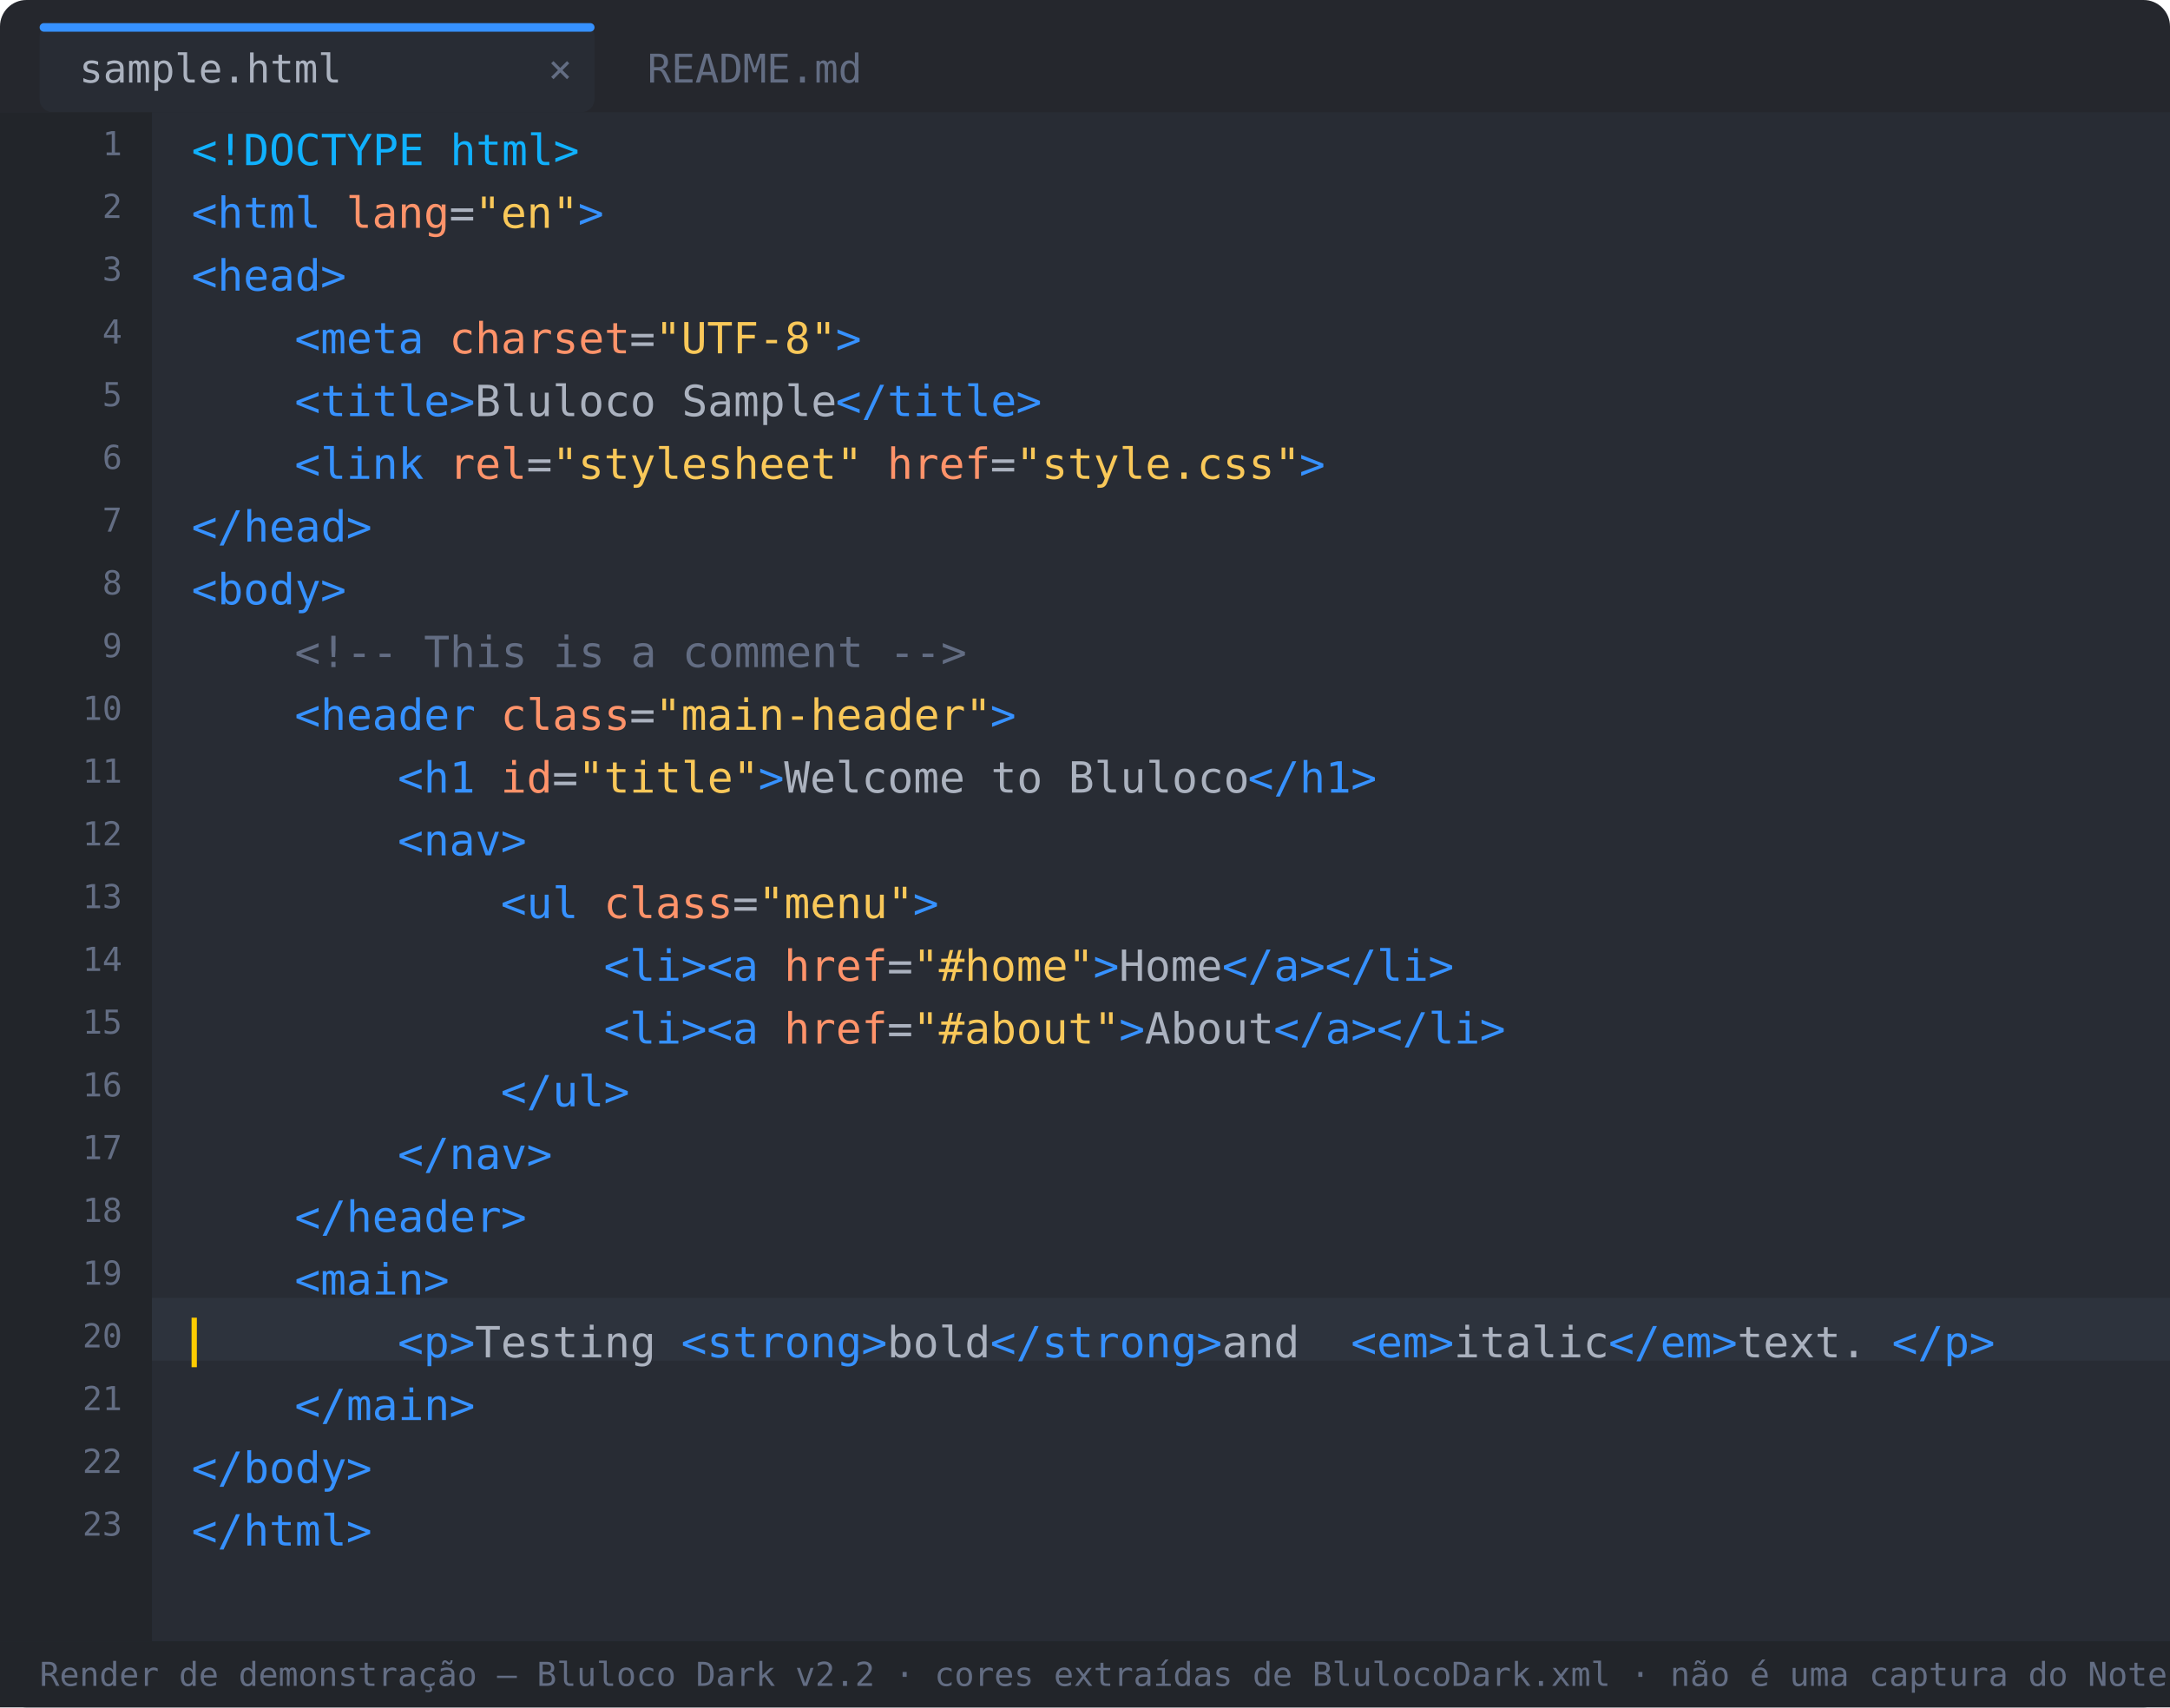
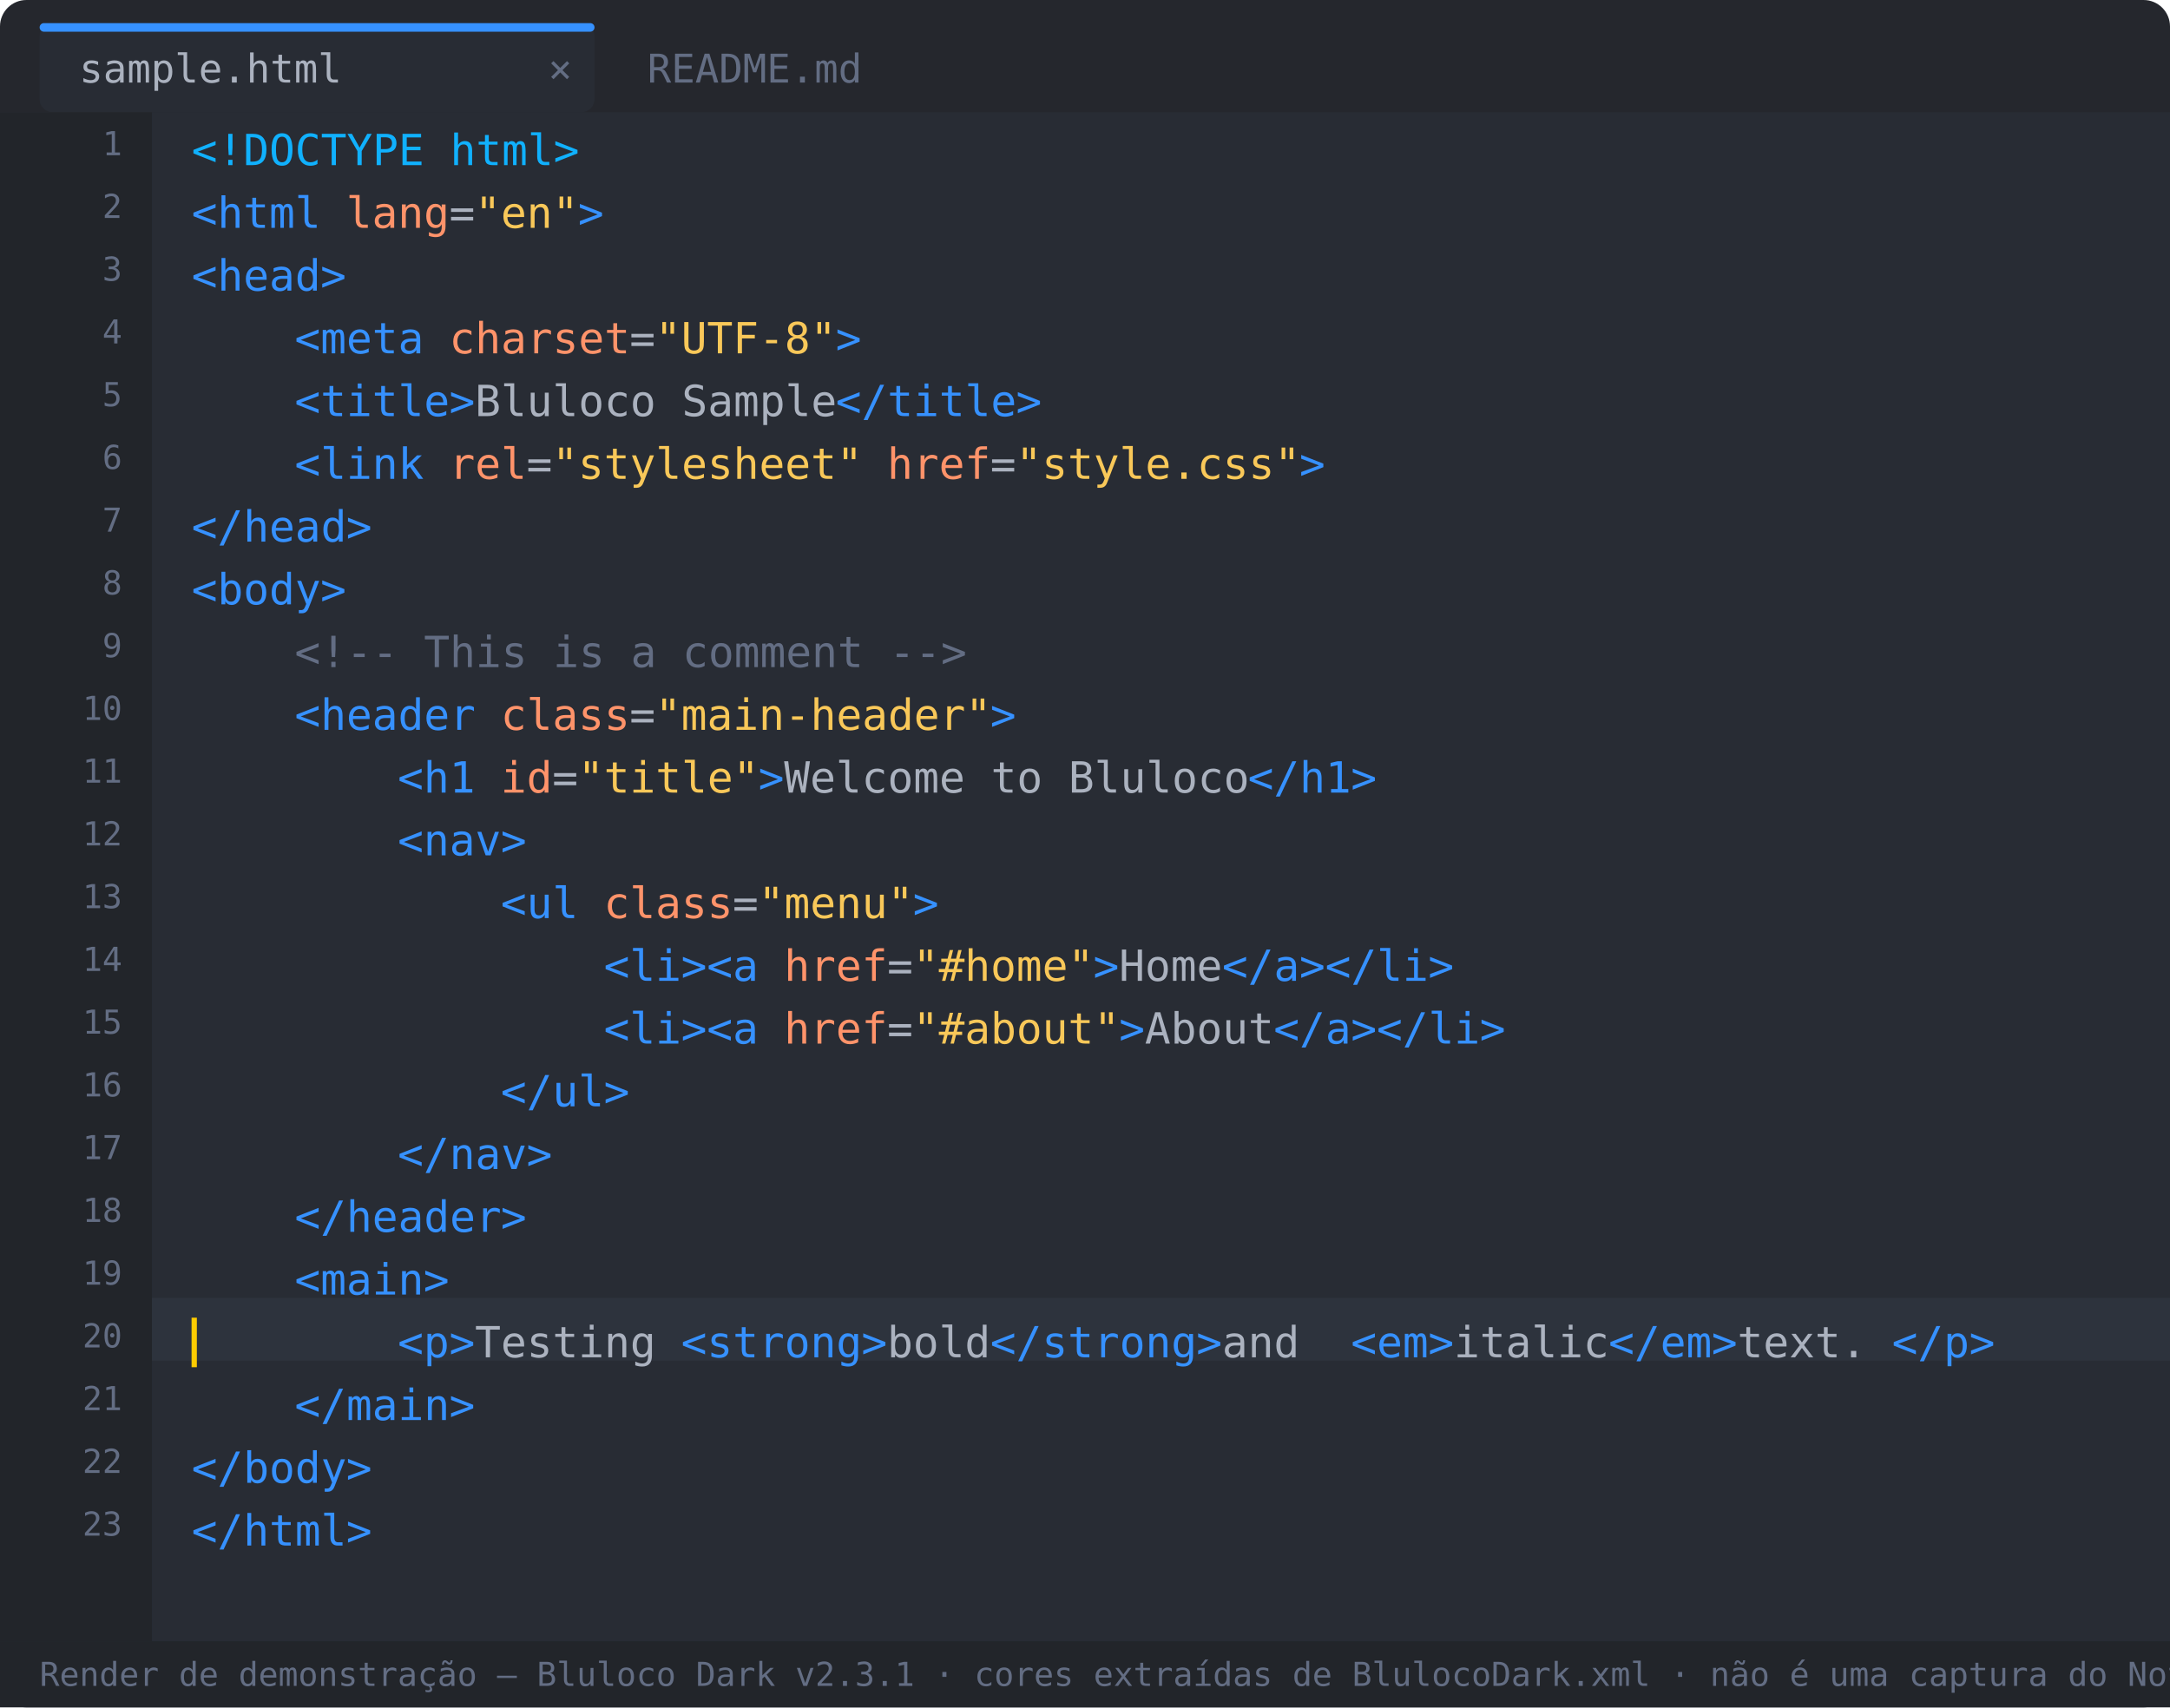
<svg xmlns="http://www.w3.org/2000/svg" width="657" height="517" viewBox="0 0 657 517">
  <rect width="657" height="517" rx="8" fill="#25272D" />
  <rect x="12" y="7" width="168" height="27" rx="4" fill="#282C34" />
  <rect x="12" y="7" width="168" height="2.6" rx="1.3" fill="#3691FF" />
  <text x="24" y="25" font-size="12" fill="#ABB2BF" font-family="Consolas,'DejaVu Sans Mono',Menlo,monospace">sample.html</text>
  <text x="166" y="25" font-size="12" fill="#636D83" font-family="Consolas,monospace">×</text>
  <text x="196" y="25" font-size="12" fill="#636D83" font-family="Consolas,'DejaVu Sans Mono',Menlo,monospace">README.md</text>
  <rect x="0" y="34" width="657" height="463" fill="#282C34" />
  <rect x="0" y="34" width="46" height="463" fill="#22252A" />
  <rect x="46" y="393" width="611" height="19" fill="#2D333D" />
  <text x="37" y="47" font-size="10" fill="#636D83" text-anchor="end" font-family="Consolas,'DejaVu Sans Mono',Menlo,monospace">1</text>
  <text x="37" y="66" font-size="10" fill="#636D83" text-anchor="end" font-family="Consolas,'DejaVu Sans Mono',Menlo,monospace">2</text>
  <text x="37" y="85" font-size="10" fill="#636D83" text-anchor="end" font-family="Consolas,'DejaVu Sans Mono',Menlo,monospace">3</text>
  <text x="37" y="104" font-size="10" fill="#636D83" text-anchor="end" font-family="Consolas,'DejaVu Sans Mono',Menlo,monospace">4</text>
  <text x="37" y="123" font-size="10" fill="#636D83" text-anchor="end" font-family="Consolas,'DejaVu Sans Mono',Menlo,monospace">5</text>
  <text x="37" y="142" font-size="10" fill="#636D83" text-anchor="end" font-family="Consolas,'DejaVu Sans Mono',Menlo,monospace">6</text>
  <text x="37" y="161" font-size="10" fill="#636D83" text-anchor="end" font-family="Consolas,'DejaVu Sans Mono',Menlo,monospace">7</text>
  <text x="37" y="180" font-size="10" fill="#636D83" text-anchor="end" font-family="Consolas,'DejaVu Sans Mono',Menlo,monospace">8</text>
  <text x="37" y="199" font-size="10" fill="#636D83" text-anchor="end" font-family="Consolas,'DejaVu Sans Mono',Menlo,monospace">9</text>
  <text x="37" y="218" font-size="10" fill="#636D83" text-anchor="end" font-family="Consolas,'DejaVu Sans Mono',Menlo,monospace">10</text>
  <text x="37" y="237" font-size="10" fill="#636D83" text-anchor="end" font-family="Consolas,'DejaVu Sans Mono',Menlo,monospace">11</text>
  <text x="37" y="256" font-size="10" fill="#636D83" text-anchor="end" font-family="Consolas,'DejaVu Sans Mono',Menlo,monospace">12</text>
  <text x="37" y="275" font-size="10" fill="#636D83" text-anchor="end" font-family="Consolas,'DejaVu Sans Mono',Menlo,monospace">13</text>
  <text x="37" y="294" font-size="10" fill="#636D83" text-anchor="end" font-family="Consolas,'DejaVu Sans Mono',Menlo,monospace">14</text>
  <text x="37" y="313" font-size="10" fill="#636D83" text-anchor="end" font-family="Consolas,'DejaVu Sans Mono',Menlo,monospace">15</text>
  <text x="37" y="332" font-size="10" fill="#636D83" text-anchor="end" font-family="Consolas,'DejaVu Sans Mono',Menlo,monospace">16</text>
  <text x="37" y="351" font-size="10" fill="#636D83" text-anchor="end" font-family="Consolas,'DejaVu Sans Mono',Menlo,monospace">17</text>
  <text x="37" y="370" font-size="10" fill="#636D83" text-anchor="end" font-family="Consolas,'DejaVu Sans Mono',Menlo,monospace">18</text>
  <text x="37" y="389" font-size="10" fill="#636D83" text-anchor="end" font-family="Consolas,'DejaVu Sans Mono',Menlo,monospace">19</text>
  <text x="37" y="408" font-size="10" fill="#636D83" text-anchor="end" font-family="Consolas,'DejaVu Sans Mono',Menlo,monospace">20</text>
  <text x="37" y="427" font-size="10" fill="#636D83" text-anchor="end" font-family="Consolas,'DejaVu Sans Mono',Menlo,monospace">21</text>
  <text x="37" y="446" font-size="10" fill="#636D83" text-anchor="end" font-family="Consolas,'DejaVu Sans Mono',Menlo,monospace">22</text>
  <text x="37" y="465" font-size="10" fill="#636D83" text-anchor="end" font-family="Consolas,'DejaVu Sans Mono',Menlo,monospace">23</text>
  <text font-size="13" x="58.0" y="50" fill="#10B1FE" textLength="117.0" lengthAdjust="spacingAndGlyphs" font-family="Consolas,'DejaVu Sans Mono',Menlo,monospace">&lt;!DOCTYPE html&gt;</text>
  <text font-size="13" x="58.0" y="69" fill="#3691FF" textLength="39.0" lengthAdjust="spacingAndGlyphs" font-family="Consolas,'DejaVu Sans Mono',Menlo,monospace">&lt;html</text>
  <text font-size="13" x="104.8" y="69" fill="#FF936A" textLength="31.2" lengthAdjust="spacingAndGlyphs" font-family="Consolas,'DejaVu Sans Mono',Menlo,monospace">lang</text>
  <text font-size="13" x="136.0" y="69" fill="#ABB2BF" textLength="7.8" lengthAdjust="spacingAndGlyphs" font-family="Consolas,'DejaVu Sans Mono',Menlo,monospace">=</text>
  <text font-size="13" x="143.8" y="69" fill="#F9C859" textLength="31.2" lengthAdjust="spacingAndGlyphs" font-family="Consolas,'DejaVu Sans Mono',Menlo,monospace">"en"</text>
  <text font-size="13" x="175.0" y="69" fill="#3691FF" textLength="7.8" lengthAdjust="spacingAndGlyphs" font-family="Consolas,'DejaVu Sans Mono',Menlo,monospace">&gt;</text>
  <text font-size="13" x="58.0" y="88" fill="#3691FF" textLength="39.0" lengthAdjust="spacingAndGlyphs" font-family="Consolas,'DejaVu Sans Mono',Menlo,monospace">&lt;head</text>
  <text font-size="13" x="97.0" y="88" fill="#3691FF" textLength="7.8" lengthAdjust="spacingAndGlyphs" font-family="Consolas,'DejaVu Sans Mono',Menlo,monospace">&gt;</text>
  <text font-size="13" x="89.2" y="107" fill="#3691FF" textLength="39.0" lengthAdjust="spacingAndGlyphs" font-family="Consolas,'DejaVu Sans Mono',Menlo,monospace">&lt;meta</text>
  <text font-size="13" x="136.0" y="107" fill="#FF936A" textLength="54.6" lengthAdjust="spacingAndGlyphs" font-family="Consolas,'DejaVu Sans Mono',Menlo,monospace">charset</text>
  <text font-size="13" x="190.6" y="107" fill="#ABB2BF" textLength="7.8" lengthAdjust="spacingAndGlyphs" font-family="Consolas,'DejaVu Sans Mono',Menlo,monospace">=</text>
  <text font-size="13" x="198.4" y="107" fill="#F9C859" textLength="54.6" lengthAdjust="spacingAndGlyphs" font-family="Consolas,'DejaVu Sans Mono',Menlo,monospace">"UTF-8"</text>
  <text font-size="13" x="253.0" y="107" fill="#3691FF" textLength="7.8" lengthAdjust="spacingAndGlyphs" font-family="Consolas,'DejaVu Sans Mono',Menlo,monospace">&gt;</text>
  <text font-size="13" x="89.2" y="126" fill="#3691FF" textLength="46.8" lengthAdjust="spacingAndGlyphs" font-family="Consolas,'DejaVu Sans Mono',Menlo,monospace">&lt;title</text>
  <text font-size="13" x="136.0" y="126" fill="#3691FF" textLength="7.8" lengthAdjust="spacingAndGlyphs" font-family="Consolas,'DejaVu Sans Mono',Menlo,monospace">&gt;</text>
  <text font-size="13" x="143.8" y="126" fill="#ABB2BF" textLength="109.2" lengthAdjust="spacingAndGlyphs" font-family="Consolas,'DejaVu Sans Mono',Menlo,monospace">Bluloco Sample</text>
  <text font-size="13" x="253.0" y="126" fill="#3691FF" textLength="54.6" lengthAdjust="spacingAndGlyphs" font-family="Consolas,'DejaVu Sans Mono',Menlo,monospace">&lt;/title</text>
  <text font-size="13" x="307.6" y="126" fill="#3691FF" textLength="7.8" lengthAdjust="spacingAndGlyphs" font-family="Consolas,'DejaVu Sans Mono',Menlo,monospace">&gt;</text>
  <text font-size="13" x="89.2" y="145" fill="#3691FF" textLength="39.0" lengthAdjust="spacingAndGlyphs" font-family="Consolas,'DejaVu Sans Mono',Menlo,monospace">&lt;link</text>
  <text font-size="13" x="136.0" y="145" fill="#FF936A" textLength="23.4" lengthAdjust="spacingAndGlyphs" font-family="Consolas,'DejaVu Sans Mono',Menlo,monospace">rel</text>
  <text font-size="13" x="159.4" y="145" fill="#ABB2BF" textLength="7.8" lengthAdjust="spacingAndGlyphs" font-family="Consolas,'DejaVu Sans Mono',Menlo,monospace">=</text>
  <text font-size="13" x="167.2" y="145" fill="#F9C859" textLength="93.6" lengthAdjust="spacingAndGlyphs" font-family="Consolas,'DejaVu Sans Mono',Menlo,monospace">"stylesheet"</text>
  <text font-size="13" x="268.6" y="145" fill="#FF936A" textLength="31.2" lengthAdjust="spacingAndGlyphs" font-family="Consolas,'DejaVu Sans Mono',Menlo,monospace">href</text>
  <text font-size="13" x="299.8" y="145" fill="#ABB2BF" textLength="7.8" lengthAdjust="spacingAndGlyphs" font-family="Consolas,'DejaVu Sans Mono',Menlo,monospace">=</text>
  <text font-size="13" x="307.6" y="145" fill="#F9C859" textLength="85.8" lengthAdjust="spacingAndGlyphs" font-family="Consolas,'DejaVu Sans Mono',Menlo,monospace">"style.css"</text>
  <text font-size="13" x="393.4" y="145" fill="#3691FF" textLength="7.8" lengthAdjust="spacingAndGlyphs" font-family="Consolas,'DejaVu Sans Mono',Menlo,monospace">&gt;</text>
  <text font-size="13" x="58.0" y="164" fill="#3691FF" textLength="46.8" lengthAdjust="spacingAndGlyphs" font-family="Consolas,'DejaVu Sans Mono',Menlo,monospace">&lt;/head</text>
  <text font-size="13" x="104.8" y="164" fill="#3691FF" textLength="7.8" lengthAdjust="spacingAndGlyphs" font-family="Consolas,'DejaVu Sans Mono',Menlo,monospace">&gt;</text>
  <text font-size="13" x="58.0" y="183" fill="#3691FF" textLength="39.0" lengthAdjust="spacingAndGlyphs" font-family="Consolas,'DejaVu Sans Mono',Menlo,monospace">&lt;body</text>
  <text font-size="13" x="97.0" y="183" fill="#3691FF" textLength="7.8" lengthAdjust="spacingAndGlyphs" font-family="Consolas,'DejaVu Sans Mono',Menlo,monospace">&gt;</text>
  <text font-size="13" x="89.2" y="202" fill="#636D83" textLength="202.8" lengthAdjust="spacingAndGlyphs" font-family="Consolas,'DejaVu Sans Mono',Menlo,monospace">&lt;!-- This is a comment --&gt;</text>
  <text font-size="13" x="89.2" y="221" fill="#3691FF" textLength="54.6" lengthAdjust="spacingAndGlyphs" font-family="Consolas,'DejaVu Sans Mono',Menlo,monospace">&lt;header</text>
  <text font-size="13" x="151.6" y="221" fill="#FF936A" textLength="39.0" lengthAdjust="spacingAndGlyphs" font-family="Consolas,'DejaVu Sans Mono',Menlo,monospace">class</text>
  <text font-size="13" x="190.6" y="221" fill="#ABB2BF" textLength="7.8" lengthAdjust="spacingAndGlyphs" font-family="Consolas,'DejaVu Sans Mono',Menlo,monospace">=</text>
  <text font-size="13" x="198.4" y="221" fill="#F9C859" textLength="101.4" lengthAdjust="spacingAndGlyphs" font-family="Consolas,'DejaVu Sans Mono',Menlo,monospace">"main-header"</text>
  <text font-size="13" x="299.8" y="221" fill="#3691FF" textLength="7.8" lengthAdjust="spacingAndGlyphs" font-family="Consolas,'DejaVu Sans Mono',Menlo,monospace">&gt;</text>
  <text font-size="13" x="120.4" y="240" fill="#3691FF" textLength="23.4" lengthAdjust="spacingAndGlyphs" font-family="Consolas,'DejaVu Sans Mono',Menlo,monospace">&lt;h1</text>
  <text font-size="13" x="151.6" y="240" fill="#FF936A" textLength="15.6" lengthAdjust="spacingAndGlyphs" font-family="Consolas,'DejaVu Sans Mono',Menlo,monospace">id</text>
  <text font-size="13" x="167.2" y="240" fill="#ABB2BF" textLength="7.8" lengthAdjust="spacingAndGlyphs" font-family="Consolas,'DejaVu Sans Mono',Menlo,monospace">=</text>
  <text font-size="13" x="175.0" y="240" fill="#F9C859" textLength="54.6" lengthAdjust="spacingAndGlyphs" font-family="Consolas,'DejaVu Sans Mono',Menlo,monospace">"title"</text>
  <text font-size="13" x="229.6" y="240" fill="#3691FF" textLength="7.8" lengthAdjust="spacingAndGlyphs" font-family="Consolas,'DejaVu Sans Mono',Menlo,monospace">&gt;</text>
  <text font-size="13" x="237.4" y="240" fill="#ABB2BF" textLength="140.4" lengthAdjust="spacingAndGlyphs" font-family="Consolas,'DejaVu Sans Mono',Menlo,monospace">Welcome to Bluloco</text>
  <text font-size="13" x="377.8" y="240" fill="#3691FF" textLength="31.2" lengthAdjust="spacingAndGlyphs" font-family="Consolas,'DejaVu Sans Mono',Menlo,monospace">&lt;/h1</text>
  <text font-size="13" x="409.0" y="240" fill="#3691FF" textLength="7.8" lengthAdjust="spacingAndGlyphs" font-family="Consolas,'DejaVu Sans Mono',Menlo,monospace">&gt;</text>
  <text font-size="13" x="120.4" y="259" fill="#3691FF" textLength="31.2" lengthAdjust="spacingAndGlyphs" font-family="Consolas,'DejaVu Sans Mono',Menlo,monospace">&lt;nav</text>
  <text font-size="13" x="151.6" y="259" fill="#3691FF" textLength="7.8" lengthAdjust="spacingAndGlyphs" font-family="Consolas,'DejaVu Sans Mono',Menlo,monospace">&gt;</text>
  <text font-size="13" x="151.6" y="278" fill="#3691FF" textLength="23.4" lengthAdjust="spacingAndGlyphs" font-family="Consolas,'DejaVu Sans Mono',Menlo,monospace">&lt;ul</text>
  <text font-size="13" x="182.8" y="278" fill="#FF936A" textLength="39.0" lengthAdjust="spacingAndGlyphs" font-family="Consolas,'DejaVu Sans Mono',Menlo,monospace">class</text>
  <text font-size="13" x="221.8" y="278" fill="#ABB2BF" textLength="7.8" lengthAdjust="spacingAndGlyphs" font-family="Consolas,'DejaVu Sans Mono',Menlo,monospace">=</text>
  <text font-size="13" x="229.6" y="278" fill="#F9C859" textLength="46.8" lengthAdjust="spacingAndGlyphs" font-family="Consolas,'DejaVu Sans Mono',Menlo,monospace">"menu"</text>
  <text font-size="13" x="276.4" y="278" fill="#3691FF" textLength="7.8" lengthAdjust="spacingAndGlyphs" font-family="Consolas,'DejaVu Sans Mono',Menlo,monospace">&gt;</text>
  <text font-size="13" x="182.8" y="297" fill="#3691FF" textLength="23.4" lengthAdjust="spacingAndGlyphs" font-family="Consolas,'DejaVu Sans Mono',Menlo,monospace">&lt;li</text>
  <text font-size="13" x="206.2" y="297" fill="#3691FF" textLength="7.8" lengthAdjust="spacingAndGlyphs" font-family="Consolas,'DejaVu Sans Mono',Menlo,monospace">&gt;</text>
  <text font-size="13" x="214.0" y="297" fill="#3691FF" textLength="15.6" lengthAdjust="spacingAndGlyphs" font-family="Consolas,'DejaVu Sans Mono',Menlo,monospace">&lt;a</text>
  <text font-size="13" x="237.4" y="297" fill="#FF936A" textLength="31.2" lengthAdjust="spacingAndGlyphs" font-family="Consolas,'DejaVu Sans Mono',Menlo,monospace">href</text>
  <text font-size="13" x="268.6" y="297" fill="#ABB2BF" textLength="7.8" lengthAdjust="spacingAndGlyphs" font-family="Consolas,'DejaVu Sans Mono',Menlo,monospace">=</text>
  <text font-size="13" x="276.4" y="297" fill="#F9C859" textLength="54.6" lengthAdjust="spacingAndGlyphs" font-family="Consolas,'DejaVu Sans Mono',Menlo,monospace">"#home"</text>
  <text font-size="13" x="331.0" y="297" fill="#3691FF" textLength="7.8" lengthAdjust="spacingAndGlyphs" font-family="Consolas,'DejaVu Sans Mono',Menlo,monospace">&gt;</text>
  <text font-size="13" x="338.8" y="297" fill="#ABB2BF" textLength="31.2" lengthAdjust="spacingAndGlyphs" font-family="Consolas,'DejaVu Sans Mono',Menlo,monospace">Home</text>
  <text font-size="13" x="370.0" y="297" fill="#3691FF" textLength="23.4" lengthAdjust="spacingAndGlyphs" font-family="Consolas,'DejaVu Sans Mono',Menlo,monospace">&lt;/a</text>
  <text font-size="13" x="393.4" y="297" fill="#3691FF" textLength="7.8" lengthAdjust="spacingAndGlyphs" font-family="Consolas,'DejaVu Sans Mono',Menlo,monospace">&gt;</text>
  <text font-size="13" x="401.2" y="297" fill="#3691FF" textLength="31.2" lengthAdjust="spacingAndGlyphs" font-family="Consolas,'DejaVu Sans Mono',Menlo,monospace">&lt;/li</text>
  <text font-size="13" x="432.4" y="297" fill="#3691FF" textLength="7.8" lengthAdjust="spacingAndGlyphs" font-family="Consolas,'DejaVu Sans Mono',Menlo,monospace">&gt;</text>
  <text font-size="13" x="182.8" y="316" fill="#3691FF" textLength="23.4" lengthAdjust="spacingAndGlyphs" font-family="Consolas,'DejaVu Sans Mono',Menlo,monospace">&lt;li</text>
  <text font-size="13" x="206.2" y="316" fill="#3691FF" textLength="7.8" lengthAdjust="spacingAndGlyphs" font-family="Consolas,'DejaVu Sans Mono',Menlo,monospace">&gt;</text>
  <text font-size="13" x="214.0" y="316" fill="#3691FF" textLength="15.6" lengthAdjust="spacingAndGlyphs" font-family="Consolas,'DejaVu Sans Mono',Menlo,monospace">&lt;a</text>
  <text font-size="13" x="237.4" y="316" fill="#FF936A" textLength="31.2" lengthAdjust="spacingAndGlyphs" font-family="Consolas,'DejaVu Sans Mono',Menlo,monospace">href</text>
  <text font-size="13" x="268.6" y="316" fill="#ABB2BF" textLength="7.8" lengthAdjust="spacingAndGlyphs" font-family="Consolas,'DejaVu Sans Mono',Menlo,monospace">=</text>
  <text font-size="13" x="276.4" y="316" fill="#F9C859" textLength="62.4" lengthAdjust="spacingAndGlyphs" font-family="Consolas,'DejaVu Sans Mono',Menlo,monospace">"#about"</text>
  <text font-size="13" x="338.8" y="316" fill="#3691FF" textLength="7.8" lengthAdjust="spacingAndGlyphs" font-family="Consolas,'DejaVu Sans Mono',Menlo,monospace">&gt;</text>
  <text font-size="13" x="346.6" y="316" fill="#ABB2BF" textLength="39.0" lengthAdjust="spacingAndGlyphs" font-family="Consolas,'DejaVu Sans Mono',Menlo,monospace">About</text>
  <text font-size="13" x="385.6" y="316" fill="#3691FF" textLength="23.4" lengthAdjust="spacingAndGlyphs" font-family="Consolas,'DejaVu Sans Mono',Menlo,monospace">&lt;/a</text>
  <text font-size="13" x="409.0" y="316" fill="#3691FF" textLength="7.8" lengthAdjust="spacingAndGlyphs" font-family="Consolas,'DejaVu Sans Mono',Menlo,monospace">&gt;</text>
  <text font-size="13" x="416.8" y="316" fill="#3691FF" textLength="31.2" lengthAdjust="spacingAndGlyphs" font-family="Consolas,'DejaVu Sans Mono',Menlo,monospace">&lt;/li</text>
  <text font-size="13" x="448.0" y="316" fill="#3691FF" textLength="7.8" lengthAdjust="spacingAndGlyphs" font-family="Consolas,'DejaVu Sans Mono',Menlo,monospace">&gt;</text>
  <text font-size="13" x="151.6" y="335" fill="#3691FF" textLength="31.2" lengthAdjust="spacingAndGlyphs" font-family="Consolas,'DejaVu Sans Mono',Menlo,monospace">&lt;/ul</text>
  <text font-size="13" x="182.8" y="335" fill="#3691FF" textLength="7.8" lengthAdjust="spacingAndGlyphs" font-family="Consolas,'DejaVu Sans Mono',Menlo,monospace">&gt;</text>
  <text font-size="13" x="120.4" y="354" fill="#3691FF" textLength="39.0" lengthAdjust="spacingAndGlyphs" font-family="Consolas,'DejaVu Sans Mono',Menlo,monospace">&lt;/nav</text>
  <text font-size="13" x="159.4" y="354" fill="#3691FF" textLength="7.8" lengthAdjust="spacingAndGlyphs" font-family="Consolas,'DejaVu Sans Mono',Menlo,monospace">&gt;</text>
  <text font-size="13" x="89.2" y="373" fill="#3691FF" textLength="62.4" lengthAdjust="spacingAndGlyphs" font-family="Consolas,'DejaVu Sans Mono',Menlo,monospace">&lt;/header</text>
  <text font-size="13" x="151.6" y="373" fill="#3691FF" textLength="7.8" lengthAdjust="spacingAndGlyphs" font-family="Consolas,'DejaVu Sans Mono',Menlo,monospace">&gt;</text>
  <text font-size="13" x="89.2" y="392" fill="#3691FF" textLength="39.0" lengthAdjust="spacingAndGlyphs" font-family="Consolas,'DejaVu Sans Mono',Menlo,monospace">&lt;main</text>
  <text font-size="13" x="128.2" y="392" fill="#3691FF" textLength="7.8" lengthAdjust="spacingAndGlyphs" font-family="Consolas,'DejaVu Sans Mono',Menlo,monospace">&gt;</text>
  <text font-size="13" x="120.4" y="411" fill="#3691FF" textLength="15.6" lengthAdjust="spacingAndGlyphs" font-family="Consolas,'DejaVu Sans Mono',Menlo,monospace">&lt;p</text>
  <text font-size="13" x="136.0" y="411" fill="#3691FF" textLength="7.8" lengthAdjust="spacingAndGlyphs" font-family="Consolas,'DejaVu Sans Mono',Menlo,monospace">&gt;</text>
  <text font-size="13" x="143.8" y="411" fill="#ABB2BF" textLength="62.4" lengthAdjust="spacingAndGlyphs" font-family="Consolas,'DejaVu Sans Mono',Menlo,monospace">Testing </text>
  <text font-size="13" x="206.2" y="411" fill="#3691FF" textLength="54.6" lengthAdjust="spacingAndGlyphs" font-family="Consolas,'DejaVu Sans Mono',Menlo,monospace">&lt;strong</text>
  <text font-size="13" x="260.8" y="411" fill="#3691FF" textLength="7.8" lengthAdjust="spacingAndGlyphs" font-family="Consolas,'DejaVu Sans Mono',Menlo,monospace">&gt;</text>
  <text font-size="13" x="268.6" y="411" fill="#ABB2BF" textLength="31.2" lengthAdjust="spacingAndGlyphs" font-family="Consolas,'DejaVu Sans Mono',Menlo,monospace">bold</text>
  <text font-size="13" x="299.8" y="411" fill="#3691FF" textLength="62.4" lengthAdjust="spacingAndGlyphs" font-family="Consolas,'DejaVu Sans Mono',Menlo,monospace">&lt;/strong</text>
  <text font-size="13" x="362.2" y="411" fill="#3691FF" textLength="7.8" lengthAdjust="spacingAndGlyphs" font-family="Consolas,'DejaVu Sans Mono',Menlo,monospace">&gt;</text>
  <text font-size="13" x="370.0" y="411" fill="#ABB2BF" textLength="39.0" lengthAdjust="spacingAndGlyphs" font-family="Consolas,'DejaVu Sans Mono',Menlo,monospace"> and </text>
  <text font-size="13" x="409.0" y="411" fill="#3691FF" textLength="23.4" lengthAdjust="spacingAndGlyphs" font-family="Consolas,'DejaVu Sans Mono',Menlo,monospace">&lt;em</text>
  <text font-size="13" x="432.4" y="411" fill="#3691FF" textLength="7.8" lengthAdjust="spacingAndGlyphs" font-family="Consolas,'DejaVu Sans Mono',Menlo,monospace">&gt;</text>
  <text font-size="13" x="440.2" y="411" fill="#ABB2BF" textLength="46.8" lengthAdjust="spacingAndGlyphs" font-family="Consolas,'DejaVu Sans Mono',Menlo,monospace">italic</text>
  <text font-size="13" x="487.0" y="411" fill="#3691FF" textLength="31.2" lengthAdjust="spacingAndGlyphs" font-family="Consolas,'DejaVu Sans Mono',Menlo,monospace">&lt;/em</text>
  <text font-size="13" x="518.2" y="411" fill="#3691FF" textLength="7.8" lengthAdjust="spacingAndGlyphs" font-family="Consolas,'DejaVu Sans Mono',Menlo,monospace">&gt;</text>
  <text font-size="13" x="526.0" y="411" fill="#ABB2BF" textLength="46.8" lengthAdjust="spacingAndGlyphs" font-family="Consolas,'DejaVu Sans Mono',Menlo,monospace"> text.</text>
  <text font-size="13" x="572.8" y="411" fill="#3691FF" textLength="23.4" lengthAdjust="spacingAndGlyphs" font-family="Consolas,'DejaVu Sans Mono',Menlo,monospace">&lt;/p</text>
  <text font-size="13" x="596.2" y="411" fill="#3691FF" textLength="7.8" lengthAdjust="spacingAndGlyphs" font-family="Consolas,'DejaVu Sans Mono',Menlo,monospace">&gt;</text>
  <text font-size="13" x="89.2" y="430" fill="#3691FF" textLength="46.8" lengthAdjust="spacingAndGlyphs" font-family="Consolas,'DejaVu Sans Mono',Menlo,monospace">&lt;/main</text>
  <text font-size="13" x="136.0" y="430" fill="#3691FF" textLength="7.8" lengthAdjust="spacingAndGlyphs" font-family="Consolas,'DejaVu Sans Mono',Menlo,monospace">&gt;</text>
  <text font-size="13" x="58.0" y="449" fill="#3691FF" textLength="46.8" lengthAdjust="spacingAndGlyphs" font-family="Consolas,'DejaVu Sans Mono',Menlo,monospace">&lt;/body</text>
  <text font-size="13" x="104.8" y="449" fill="#3691FF" textLength="7.8" lengthAdjust="spacingAndGlyphs" font-family="Consolas,'DejaVu Sans Mono',Menlo,monospace">&gt;</text>
  <text font-size="13" x="58.0" y="468" fill="#3691FF" textLength="46.8" lengthAdjust="spacingAndGlyphs" font-family="Consolas,'DejaVu Sans Mono',Menlo,monospace">&lt;/html</text>
  <text font-size="13" x="104.8" y="468" fill="#3691FF" textLength="7.8" lengthAdjust="spacingAndGlyphs" font-family="Consolas,'DejaVu Sans Mono',Menlo,monospace">&gt;</text>
  <rect x="58" y="399" width="1.6" height="15" fill="#FFCC00" />
  <rect x="0" y="497" width="657" height="20" fill="#22252A" />
-   <text x="12" y="510.5" font-size="10" fill="#636D83" font-family="Consolas,'DejaVu Sans Mono',Menlo,monospace">Render de demonstração — Bluloco Dark v2.2 · cores extraídas de BlulocoDark.xml · não é uma captura do Notepad++</text>
+   <text x="12" y="510.5" font-size="10" fill="#636D83" font-family="Consolas,'DejaVu Sans Mono',Menlo,monospace">Render de demonstração — Bluloco Dark v2.3.1 · cores extraídas de BlulocoDark.xml · não é uma captura do Notepad++</text>
</svg>
